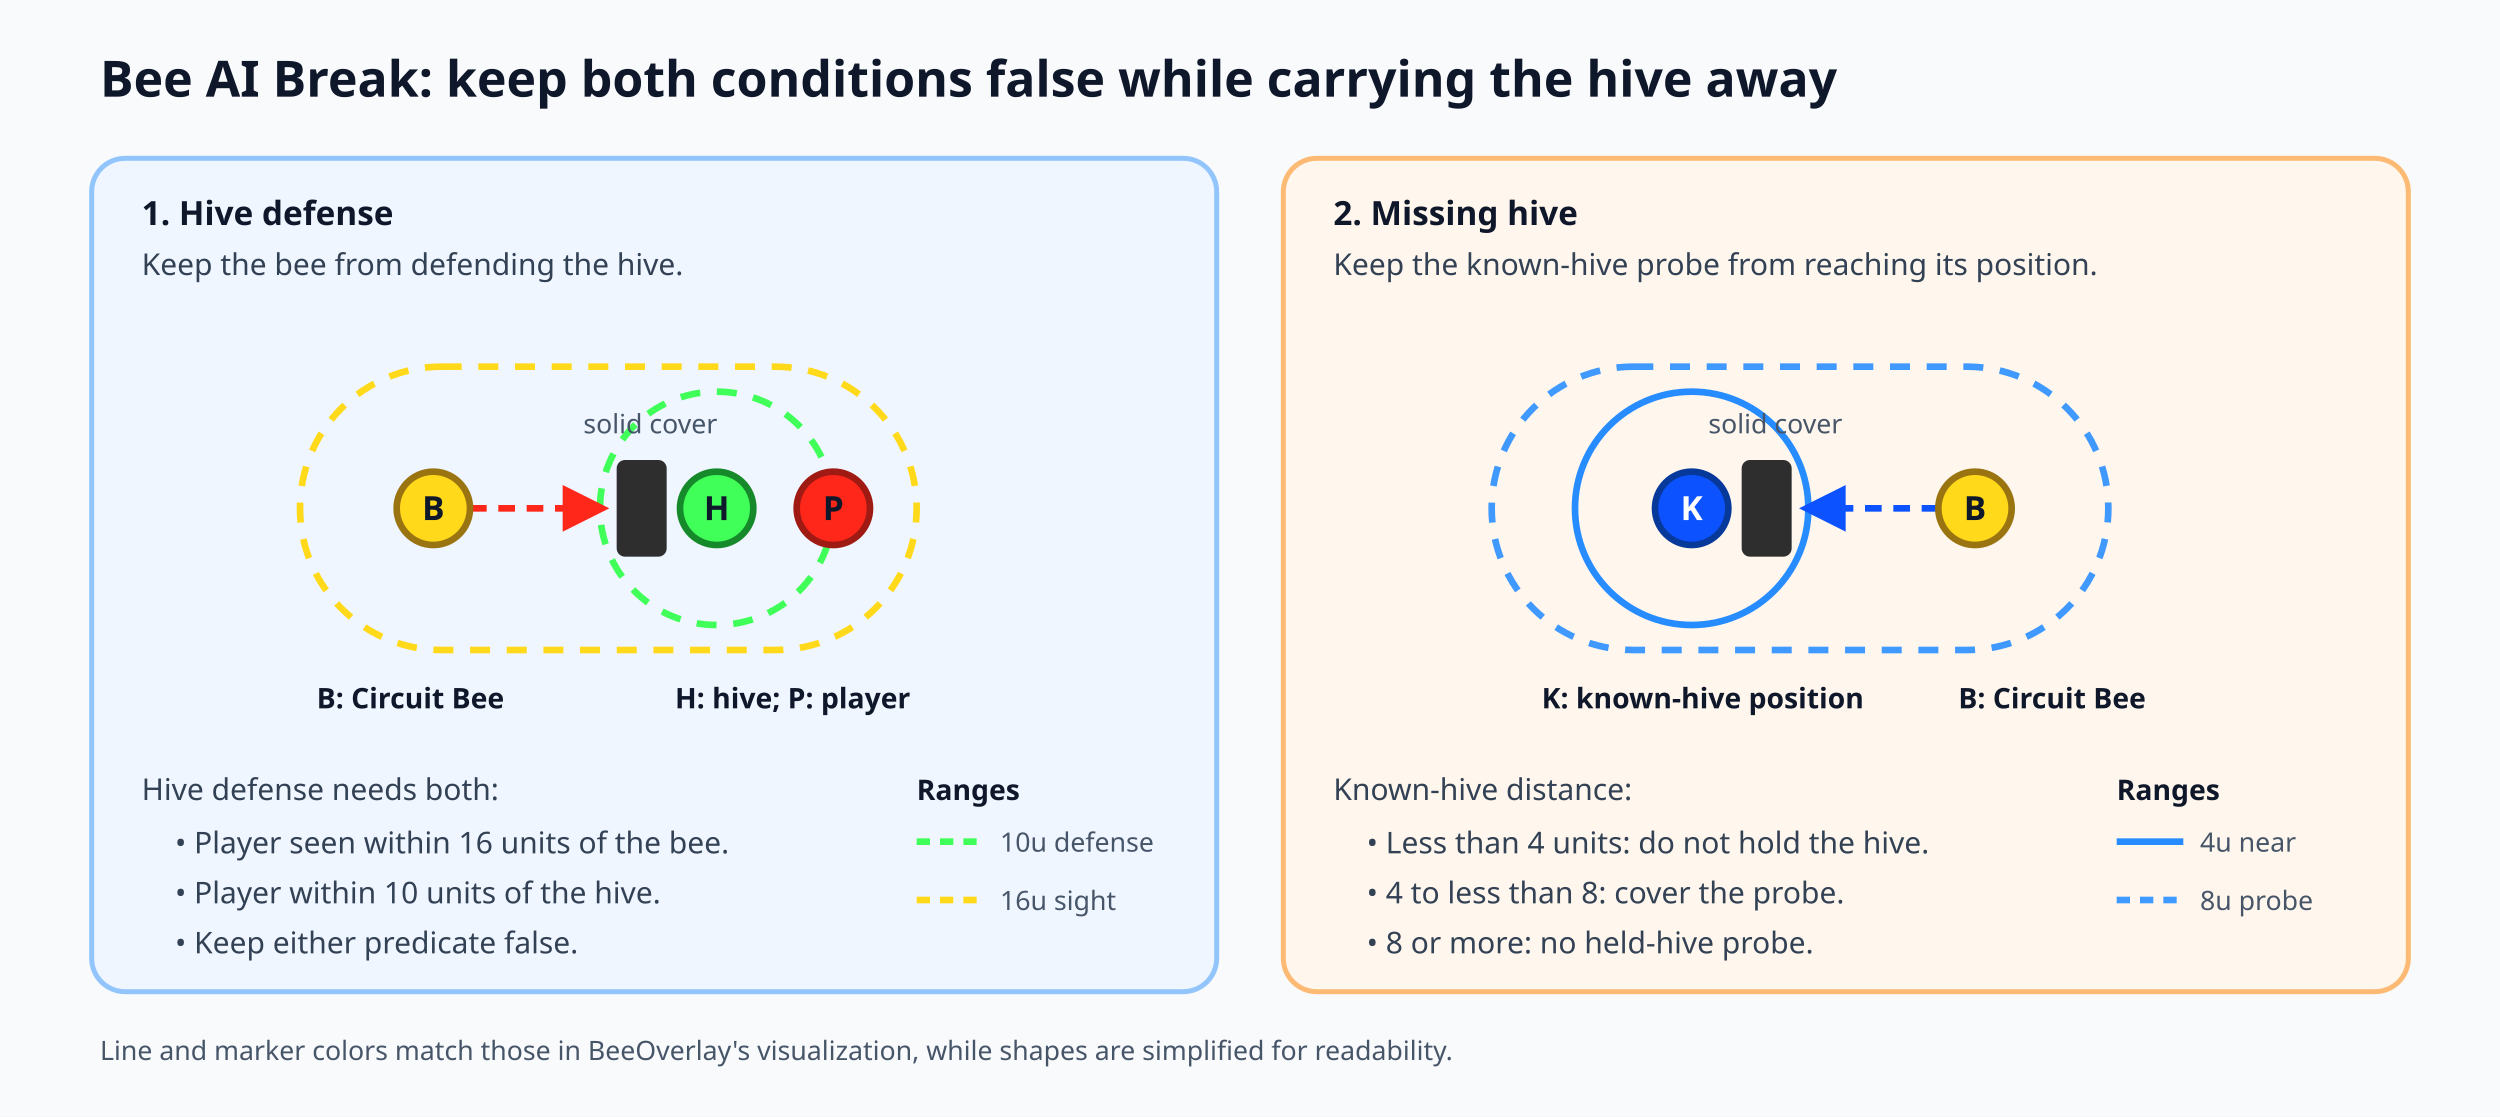
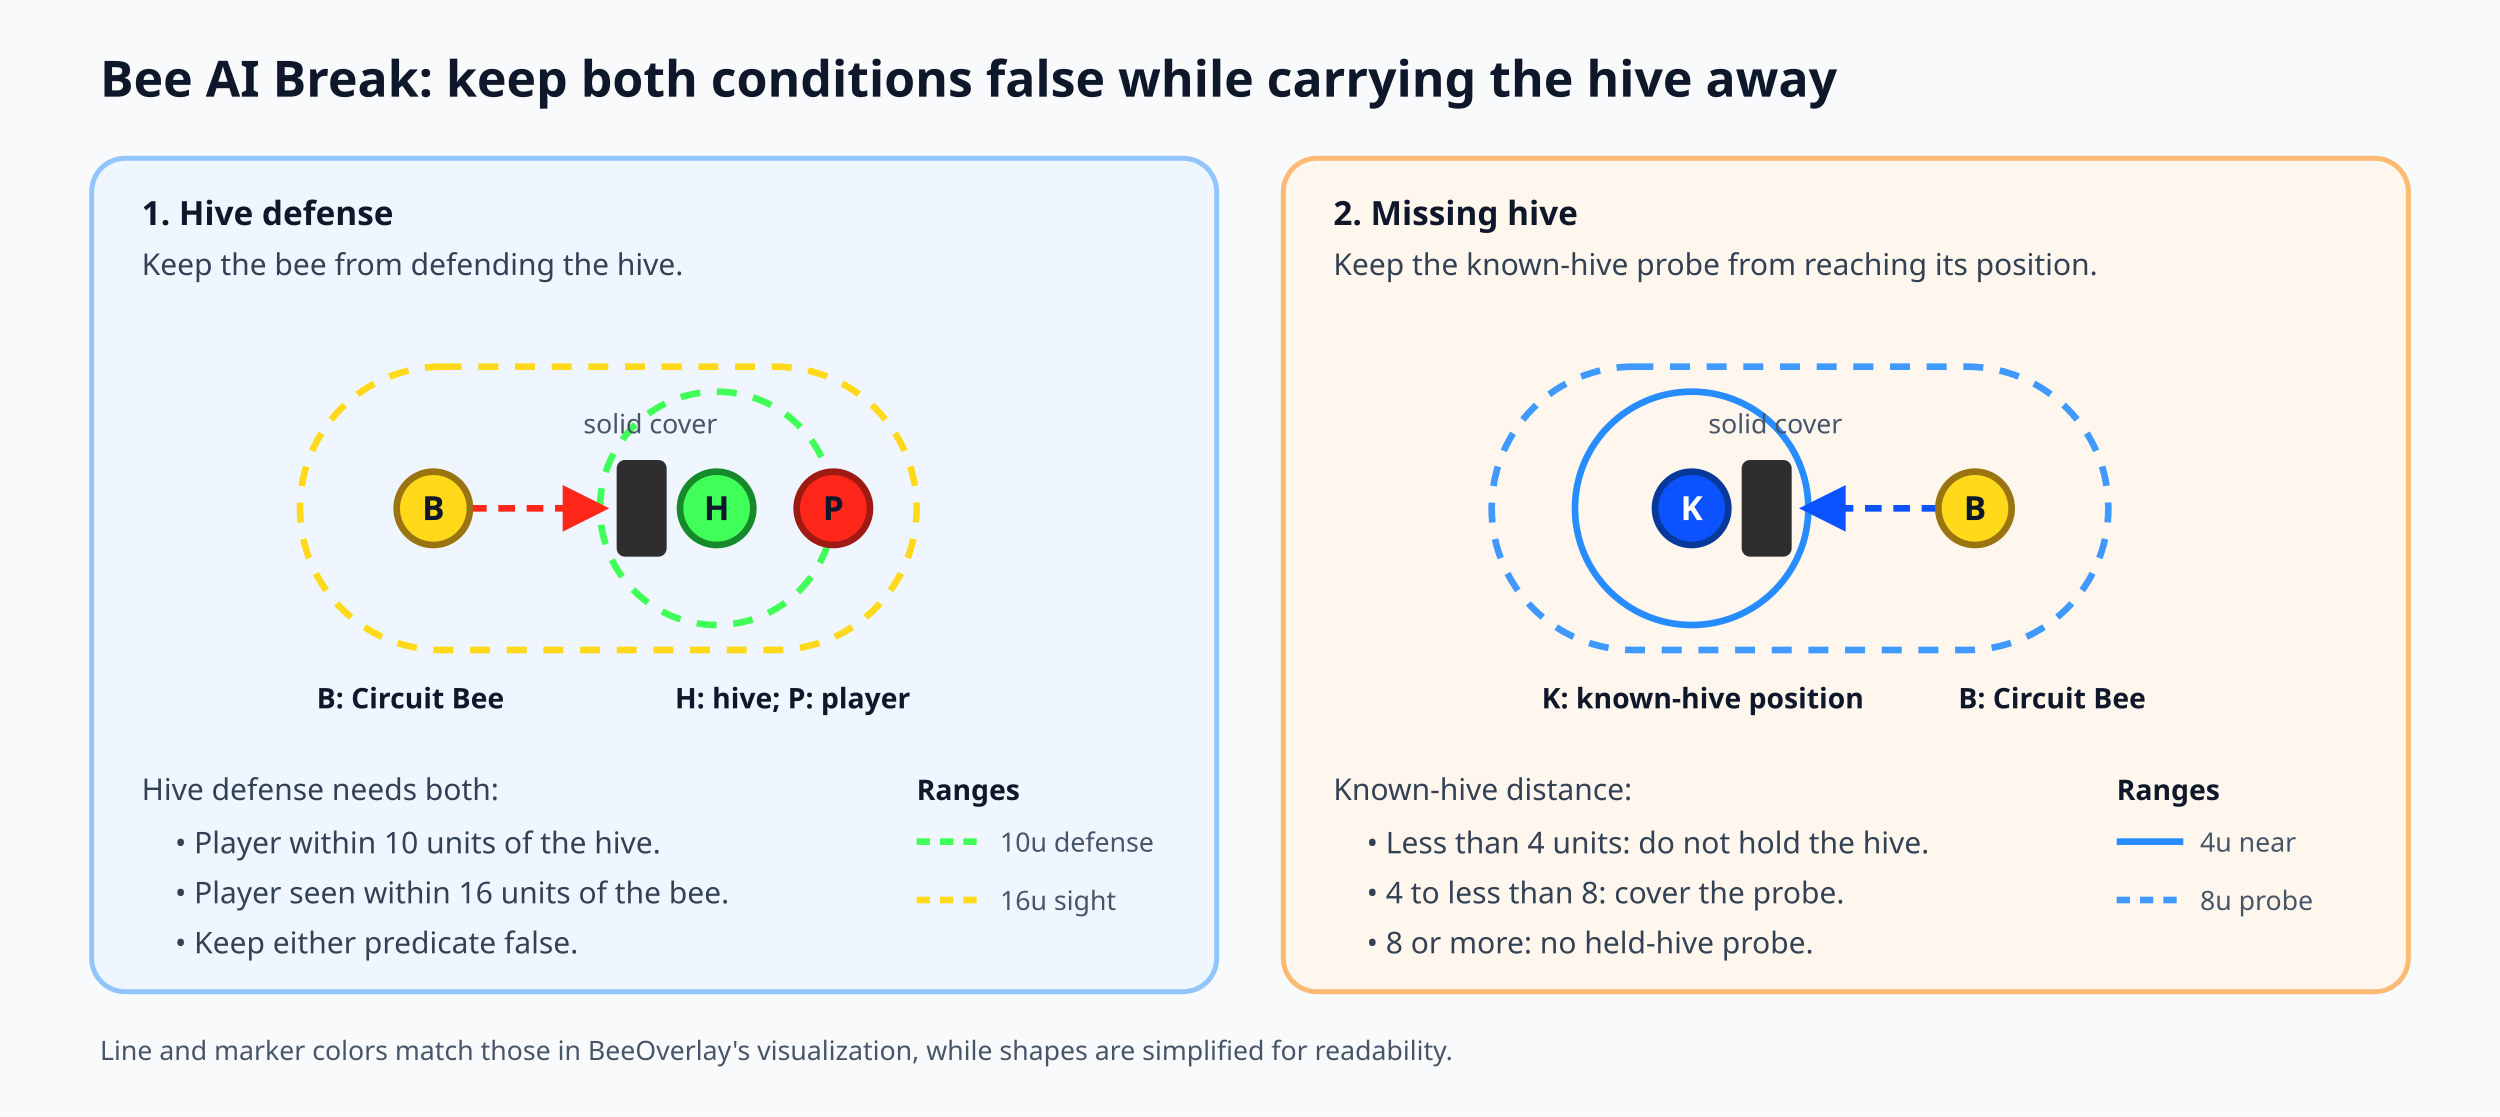
<svg xmlns="http://www.w3.org/2000/svg" width="1500" height="670" viewBox="0 0 1500 670" role="img" aria-labelledby="title desc">
  <defs>
    <marker id="arrow" viewBox="0 0 10 10" refX="8" refY="5" markerWidth="7" markerHeight="7" orient="auto-start-reverse">
      <path d="M 0 0 L 10 5 L 0 10 z" fill="#334155" />
    </marker>
    <marker id="sight-arrow" viewBox="0 0 10 10" refX="8" refY="5" markerWidth="7" markerHeight="7" orient="auto-start-reverse">
      <path d="M 0 0 L 10 5 L 0 10 z" fill="#FF261A" />
    </marker>
    <marker id="probe-arrow" viewBox="0 0 10 10" refX="8" refY="5" markerWidth="7" markerHeight="7" orient="auto-start-reverse">
      <path d="M 0 0 L 10 5 L 0 10 z" fill="#0D52FF" />
    </marker>
    <style>
      .heading { font: 700 30px sans-serif; fill: #0f172a; }
      .subheading { font: 700 20px sans-serif; fill: #0f172a; }
      .body { font: 18px sans-serif; fill: #334155; }
      .small { font: 16px sans-serif; fill: #475569; }
      .label { font: 700 17px sans-serif; fill: #0f172a; }
      .marker { font: 700 20px sans-serif; fill: #0f172a; text-anchor: middle; dominant-baseline: middle; }
      .marker-light { font: 700 20px sans-serif; fill: #ffffff; text-anchor: middle; dominant-baseline: middle; }
    </style>
  </defs>
  <rect width="1500" height="670" fill="#f8fafc" />
  <text x="60" y="58" class="heading">Bee AI Break: keep both conditions false while carrying the hive away</text>
  <g transform="translate(0 -30)">
    <rect x="55" y="125" width="675" height="500" rx="20" fill="#eff6ff" stroke="#93c5fd" stroke-width="3" />
    <text x="85" y="165" class="subheading">1. Hive defense</text>
    <text x="85" y="195" class="body">Keep the bee from defending the hive.</text>
    <rect x="180" y="250" width="370" height="170" rx="85" fill="none" stroke="#FFD91A" stroke-width="4" stroke-dasharray="12 10" />
    <circle cx="430" cy="335" r="70" fill="none" stroke="#40FF59" stroke-width="4" stroke-dasharray="12 10" />
    <path d="M 282 335 H 360" fill="none" stroke="#FF261A" stroke-width="4" stroke-dasharray="10 7" marker-end="url(#sight-arrow)" />
    <rect x="370" y="306" width="30" height="58" rx="5" fill="#2E2E2E" />
    <text x="350" y="290" class="small">solid cover</text>
    <circle cx="260" cy="335" r="22" fill="#FFD91A" stroke="#9A7410" stroke-width="4" />
    <text x="260" y="335" class="marker">B</text>
    <circle cx="430" cy="335" r="22" fill="#40FF59" stroke="#168A2A" stroke-width="4" />
    <text x="430" y="335" class="marker">H</text>
    <circle cx="500" cy="335" r="22" fill="#FF261A" stroke="#9F1A12" stroke-width="4" />
    <text x="500" y="335" class="marker">P</text>
    <text x="190" y="455" class="label">B: Circuit Bee</text>
    <text x="405" y="455" class="label">H: hive; P: player</text>
    <text x="85" y="510" class="body">Hive defense needs both:</text>
-     <text x="105" y="542" class="body">• Player seen within 16 units of the bee.</text>
-     <text x="105" y="572" class="body">• Player within 10 units of the hive.</text>
+     <text x="105" y="542" class="body">• Player within 10 units of the hive.</text>
+     <text x="105" y="572" class="body">• Player seen within 16 units of the bee.</text>
    <text x="105" y="602" class="body">• Keep either predicate false.</text>
    <text x="550" y="510" class="label">Ranges</text>
    <path d="M 550 535 H 590" fill="none" stroke="#40FF59" stroke-width="4" stroke-dasharray="8 6" />
    <text x="600" y="541" class="small">10u defense</text>
    <path d="M 550 570 H 590" fill="none" stroke="#FFD91A" stroke-width="4" stroke-dasharray="8 6" />
    <text x="600" y="576" class="small">16u sight</text>
    <rect x="770" y="125" width="675" height="500" rx="20" fill="#fff7ed" stroke="#fdba74" stroke-width="3" />
    <text x="800" y="165" class="subheading">2. Missing hive</text>
    <text x="800" y="195" class="body">Keep the known-hive probe from reaching its position.</text>
    <rect x="895" y="250" width="370" height="170" rx="85" fill="none" stroke="#4099FF" stroke-width="4" stroke-dasharray="12 10" />
    <circle cx="1015" cy="335" r="70" fill="none" stroke="#268CFF" stroke-width="4" />
    <text x="1025" y="290" class="small">solid cover</text>
    <path d="M 1163 335 H 1085" fill="none" stroke="#0D52FF" stroke-width="4" stroke-dasharray="10 7" marker-end="url(#probe-arrow)" />
    <rect x="1045" y="306" width="30" height="58" rx="5" fill="#2E2E2E" />
    <circle cx="1015" cy="335" r="22" fill="#0D52FF" stroke="#07399A" stroke-width="4" />
    <text x="1015" y="335" class="marker-light">K</text>
    <text x="925" y="455" class="label">K: known-hive position</text>
    <circle cx="1185" cy="335" r="22" fill="#FFD91A" stroke="#9A7410" stroke-width="4" />
    <text x="1185" y="335" class="marker">B</text>
    <text x="1175" y="455" class="label">B: Circuit Bee</text>
    <text x="800" y="510" class="body">Known-hive distance:</text>
    <text x="820" y="542" class="body">• Less than 4 units: do not hold the hive.</text>
    <text x="820" y="572" class="body">• 4 to less than 8: cover the probe.</text>
    <text x="820" y="602" class="body">• 8 or more: no held-hive probe.</text>
    <text x="1270" y="510" class="label">Ranges</text>
    <path d="M 1270 535 H 1310" fill="none" stroke="#268CFF" stroke-width="4" />
    <text x="1320" y="541" class="small">4u near</text>
    <path d="M 1270 570 H 1310" fill="none" stroke="#4099FF" stroke-width="4" stroke-dasharray="8 6" />
    <text x="1320" y="576" class="small">8u probe</text>
  </g>
  <text x="60" y="636" class="small">Line and marker colors match those in BeeOverlay's visualization, while shapes are simplified for readability.</text>
</svg>
